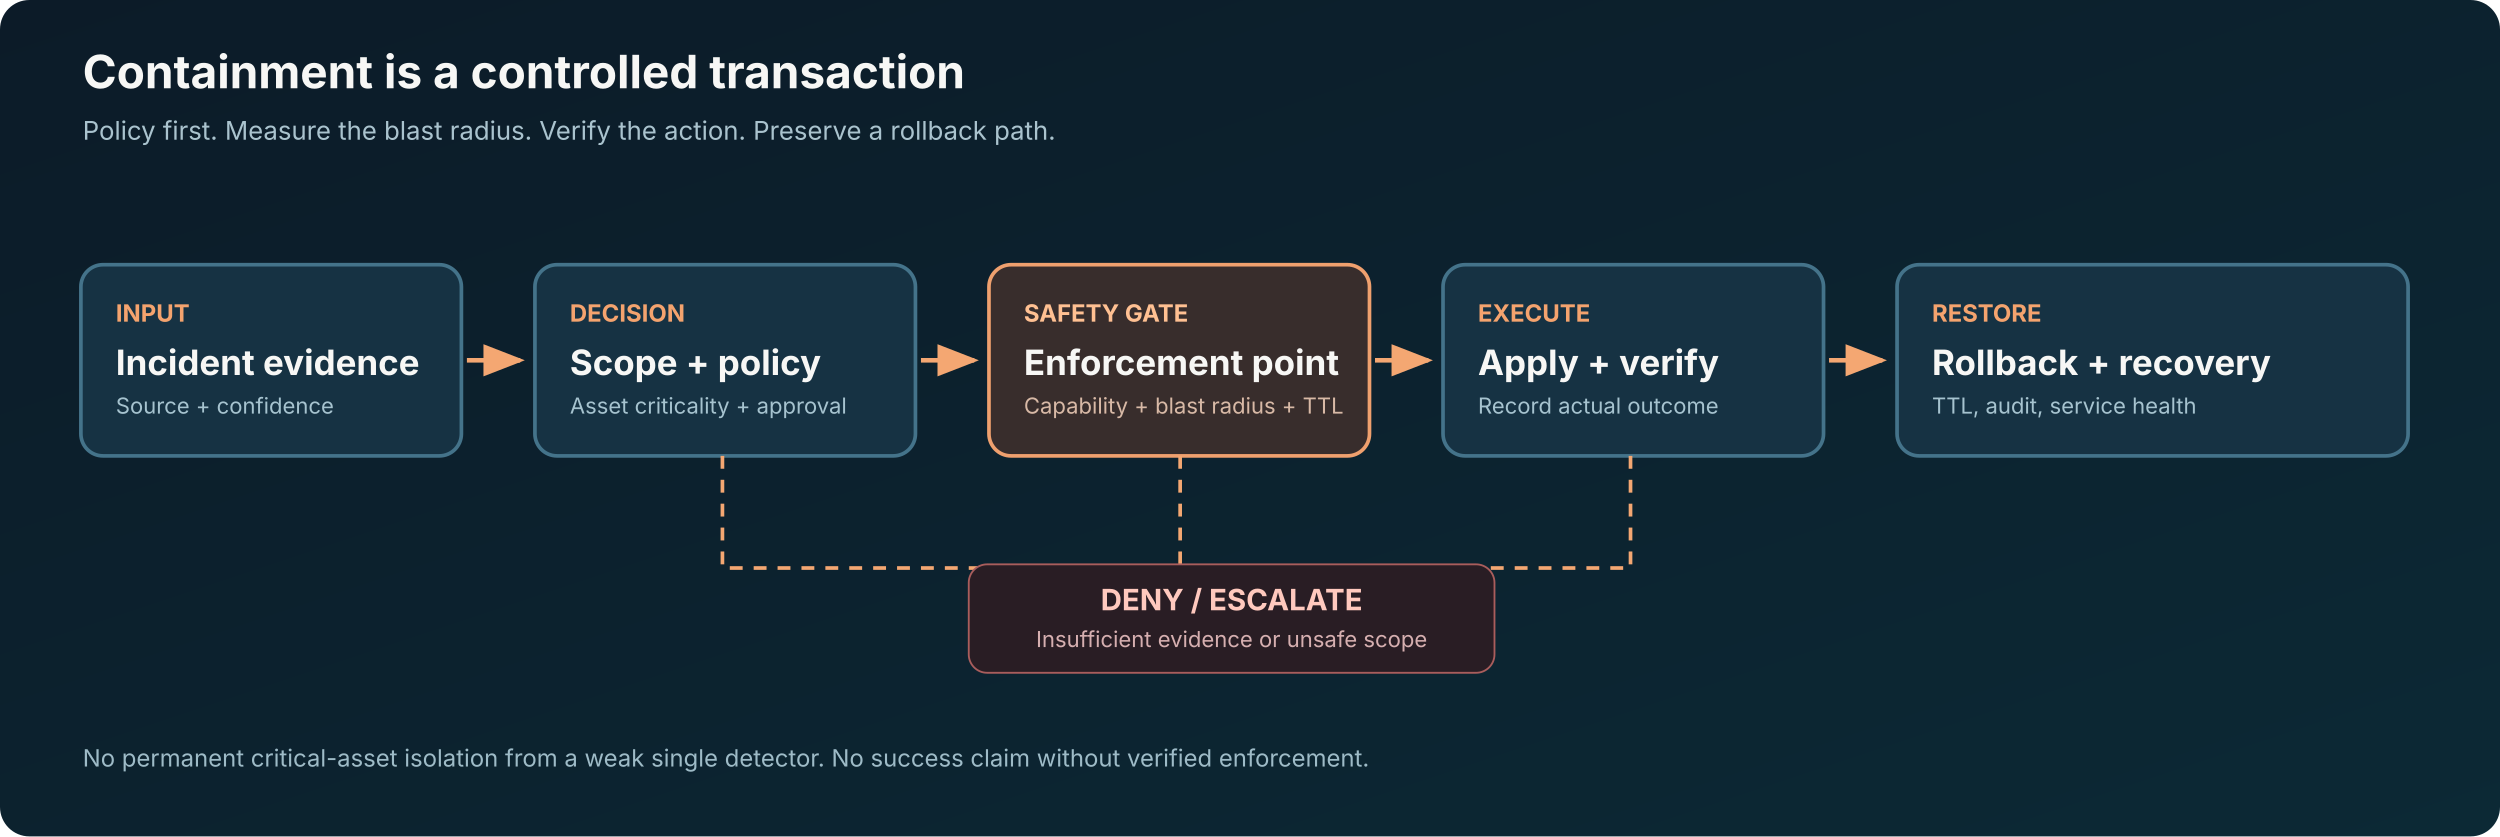
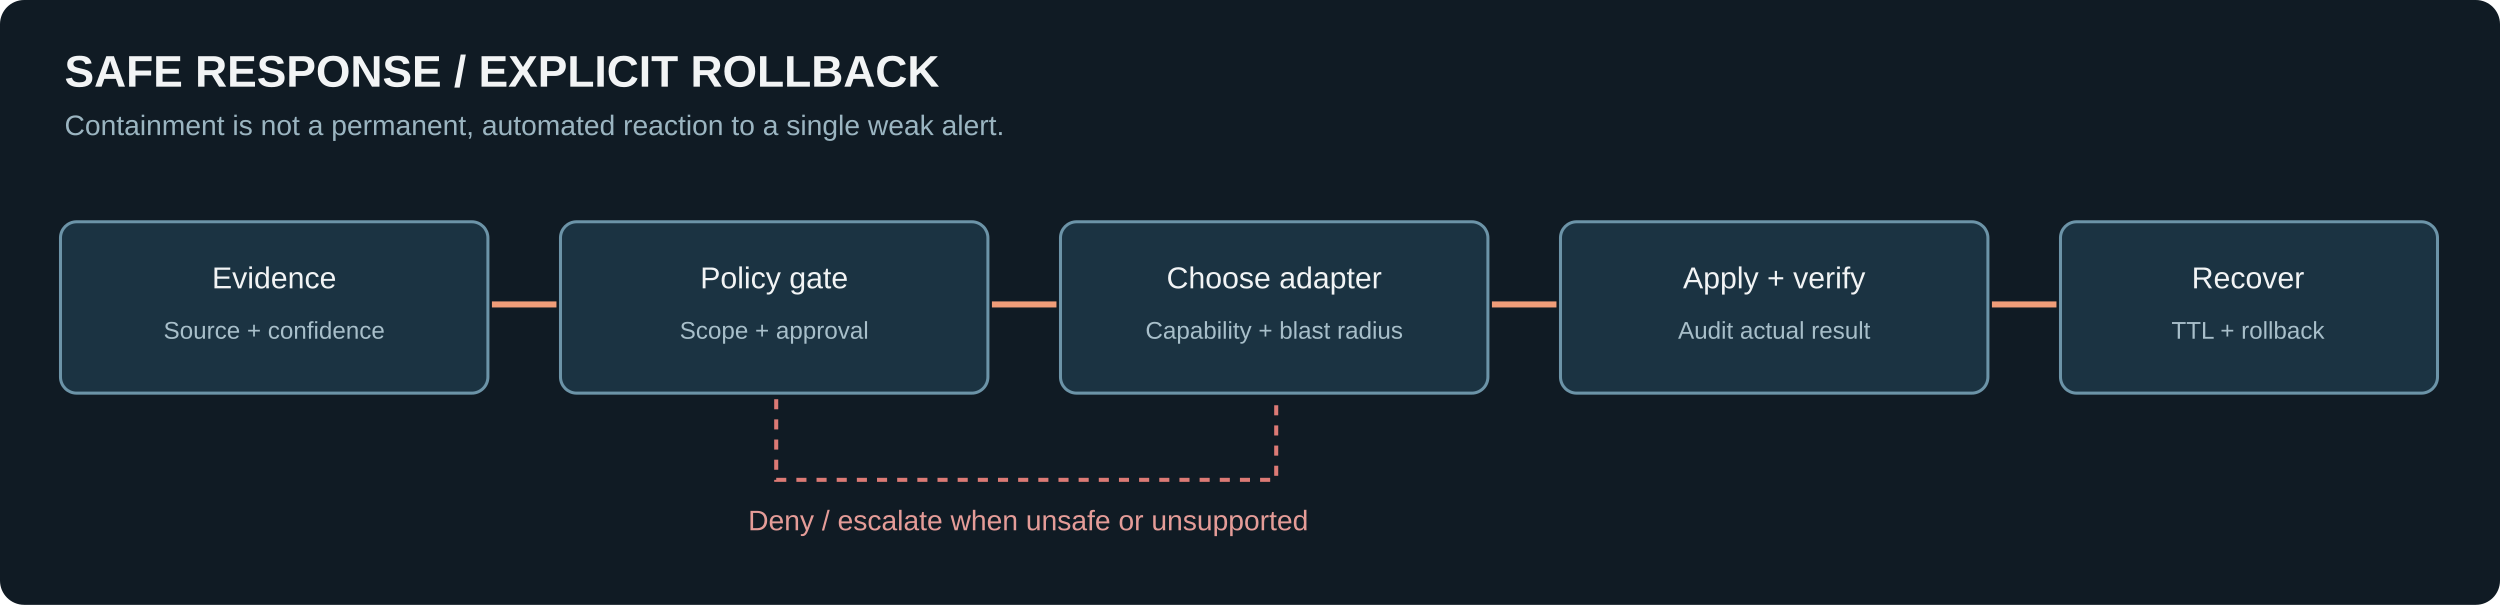
- <svg xmlns="http://www.w3.org/2000/svg" width="1360" height="455" viewBox="0 0 1360 455" role="img" aria-labelledby="title description">
-   <defs>
-     <linearGradient id="bg" x1="0" y1="0" x2="1" y2="1">
-       <stop stop-color="#0c1b28" />
-       <stop offset="1" stop-color="#0c2935" />
-     </linearGradient>
-     <marker id="a" markerWidth="9" markerHeight="9" refX="8" refY="3.5" orient="auto">
-       <path d="M0 0L9 3.5L0 7z" fill="#f4a772" />
-     </marker>
-   </defs>
-   <rect width="1360" height="455" rx="16" fill="url(#bg)" />
-   <g font-family="Inter,Arial,Helvetica,sans-serif">
-     <text x="45" y="48" font-size="25" font-weight="700" fill="#f7f7f5">Containment is a controlled transaction</text>
-     <text x="45" y="76" font-size="14" fill="#aac3ce">Policy first. Measure the blast radius. Verify the action. Preserve a rollback path.</text>
+ <svg xmlns="http://www.w3.org/2000/svg" width="1240" height="300" viewBox="0 0 1240 300" role="img" aria-labelledby="title desc">
+   <rect width="1240" height="300" rx="12" fill="#101b24" />
+   <text x="32" y="43" fill="#f2f4f5" font-family="Arial" font-size="22" font-weight="700">SAFE RESPONSE / EXPLICIT ROLLBACK</text>
+   <text x="32" y="67" fill="#9bb5c1" font-family="Arial" font-size="14">Containment is not a permanent, automated reaction to a single weak alert.</text>
+   <g fill="#1b3342" stroke="#6c94a8" stroke-width="1.5">
+     <rect x="30" y="110" width="212" height="85" rx="8" />
+     <rect x="278" y="110" width="212" height="85" rx="8" />
+     <rect x="526" y="110" width="212" height="85" rx="8" />
+     <rect x="774" y="110" width="212" height="85" rx="8" />
+     <rect x="1022" y="110" width="187" height="85" rx="8" />
  </g>
-   <g stroke-width="2" stroke-linejoin="round">
-     <rect x="44" y="144" width="207" height="104" rx="12" fill="#163243" stroke="#44738a" />
-     <rect x="291" y="144" width="207" height="104" rx="12" fill="#163243" stroke="#44738a" />
-     <rect x="538" y="144" width="207" height="104" rx="12" fill="#382d2c" stroke="#efa06e" />
-     <rect x="785" y="144" width="207" height="104" rx="12" fill="#163243" stroke="#44738a" />
-     <rect x="1032" y="144" width="278" height="104" rx="12" fill="#163243" stroke="#44738a" />
+   <g font-family="Arial" font-size="15" fill="#f2f4f5" text-anchor="middle">
+     <text x="136" y="143">Evidence</text>
+     <text x="136" y="168" font-size="12" fill="#a8bfca">Source + confidence</text>
+     <text x="384" y="143">Policy gate</text>
+     <text x="384" y="168" font-size="12" fill="#a8bfca">Scope + approval</text>
+     <text x="632" y="143">Choose adapter</text>
+     <text x="632" y="168" font-size="12" fill="#a8bfca">Capability + blast radius</text>
+     <text x="880" y="143">Apply + verify</text>
+     <text x="880" y="168" font-size="12" fill="#a8bfca">Audit actual result</text>
+     <text x="1115" y="143">Recover</text>
+     <text x="1115" y="168" font-size="12" fill="#a8bfca">TTL + rollback</text>
  </g>
-   <g font-family="Inter,Arial,Helvetica,sans-serif">
-     <text x="63" y="175" font-size="13" fill="#f4a36e" font-weight="700">INPUT</text>
-     <text x="63" y="204" font-size="19" fill="#f7f7f5" font-weight="700">Incident evidence</text>
-     <text x="63" y="225" font-size="12" fill="#a6c3cf">Source + confidence</text>
-     <text x="310" y="175" font-size="13" fill="#f4a36e" font-weight="700">DECISION</text>
-     <text x="310" y="204" font-size="19" fill="#f7f7f5" font-weight="700">Scope + policy</text>
-     <text x="310" y="225" font-size="12" fill="#a6c3cf">Asset criticality + approval</text>
-     <text x="557" y="175" font-size="13" fill="#ffc092" font-weight="700">SAFETY GATE</text>
-     <text x="557" y="204" font-size="19" fill="#f7f7f5" font-weight="700">Enforcement point</text>
-     <text x="557" y="225" font-size="12" fill="#d8b9a6">Capability + blast radius + TTL</text>
-     <text x="804" y="175" font-size="13" fill="#f4a36e" font-weight="700">EXECUTE</text>
-     <text x="804" y="204" font-size="19" fill="#f7f7f5" font-weight="700">Apply + verify</text>
-     <text x="804" y="225" font-size="12" fill="#a6c3cf">Record actual outcome</text>
-     <text x="1051" y="175" font-size="13" fill="#f4a36e" font-weight="700">RESTORE</text>
-     <text x="1051" y="204" font-size="19" fill="#f7f7f5" font-weight="700">Rollback + recovery</text>
-     <text x="1051" y="225" font-size="12" fill="#a6c3cf">TTL, audit, service health</text>
-   </g>
-   <g fill="none" stroke="#f4a772" stroke-width="2.5" marker-end="url(#a)">
-     <path d="M254 196H283" />
-     <path d="M501 196H530" />
-     <path d="M748 196H777" />
-     <path d="M995 196H1024" />
-   </g>
-   <g fill="none" stroke="#f4a772" stroke-width="2" stroke-dasharray="7 6">
-     <path d="M393 248V309H659" />
-     <path d="M642 248V309" />
-     <path d="M887 248V309H671" />
-   </g>
-   <rect x="527" y="307" width="286" height="59" rx="10" fill="#291d24" stroke="#a95d5c" />
-   <text x="670" y="332" fill="#ffc9be" font-family="Inter,Arial,Helvetica,sans-serif" font-size="16" font-weight="700" text-anchor="middle">DENY / ESCALATE</text>
-   <text x="670" y="352" fill="#d6afb0" font-family="Inter,Arial,Helvetica,sans-serif" font-size="12" text-anchor="middle">Insufficient evidence or unsafe scope</text>
-   <g font-family="Inter,Arial,Helvetica,sans-serif">
-     <text x="45" y="417" fill="#9ebbc7" font-size="13">No permanent critical-asset isolation from a weak single detector. No success claim without verified enforcement.</text>
-   </g>
+   <path d="M244 151h32m216 0h32m216 0h32m216 0h32" stroke="#f09d79" stroke-width="3" />
+   <path d="M385 198v40h248v-40" fill="none" stroke="#dc7a75" stroke-dasharray="5 5" stroke-width="2" />
+   <text x="510" y="263" text-anchor="middle" font-family="Arial" fill="#e59c98" font-size="14">Deny / escalate when unsafe or unsupported</text>
</svg>
